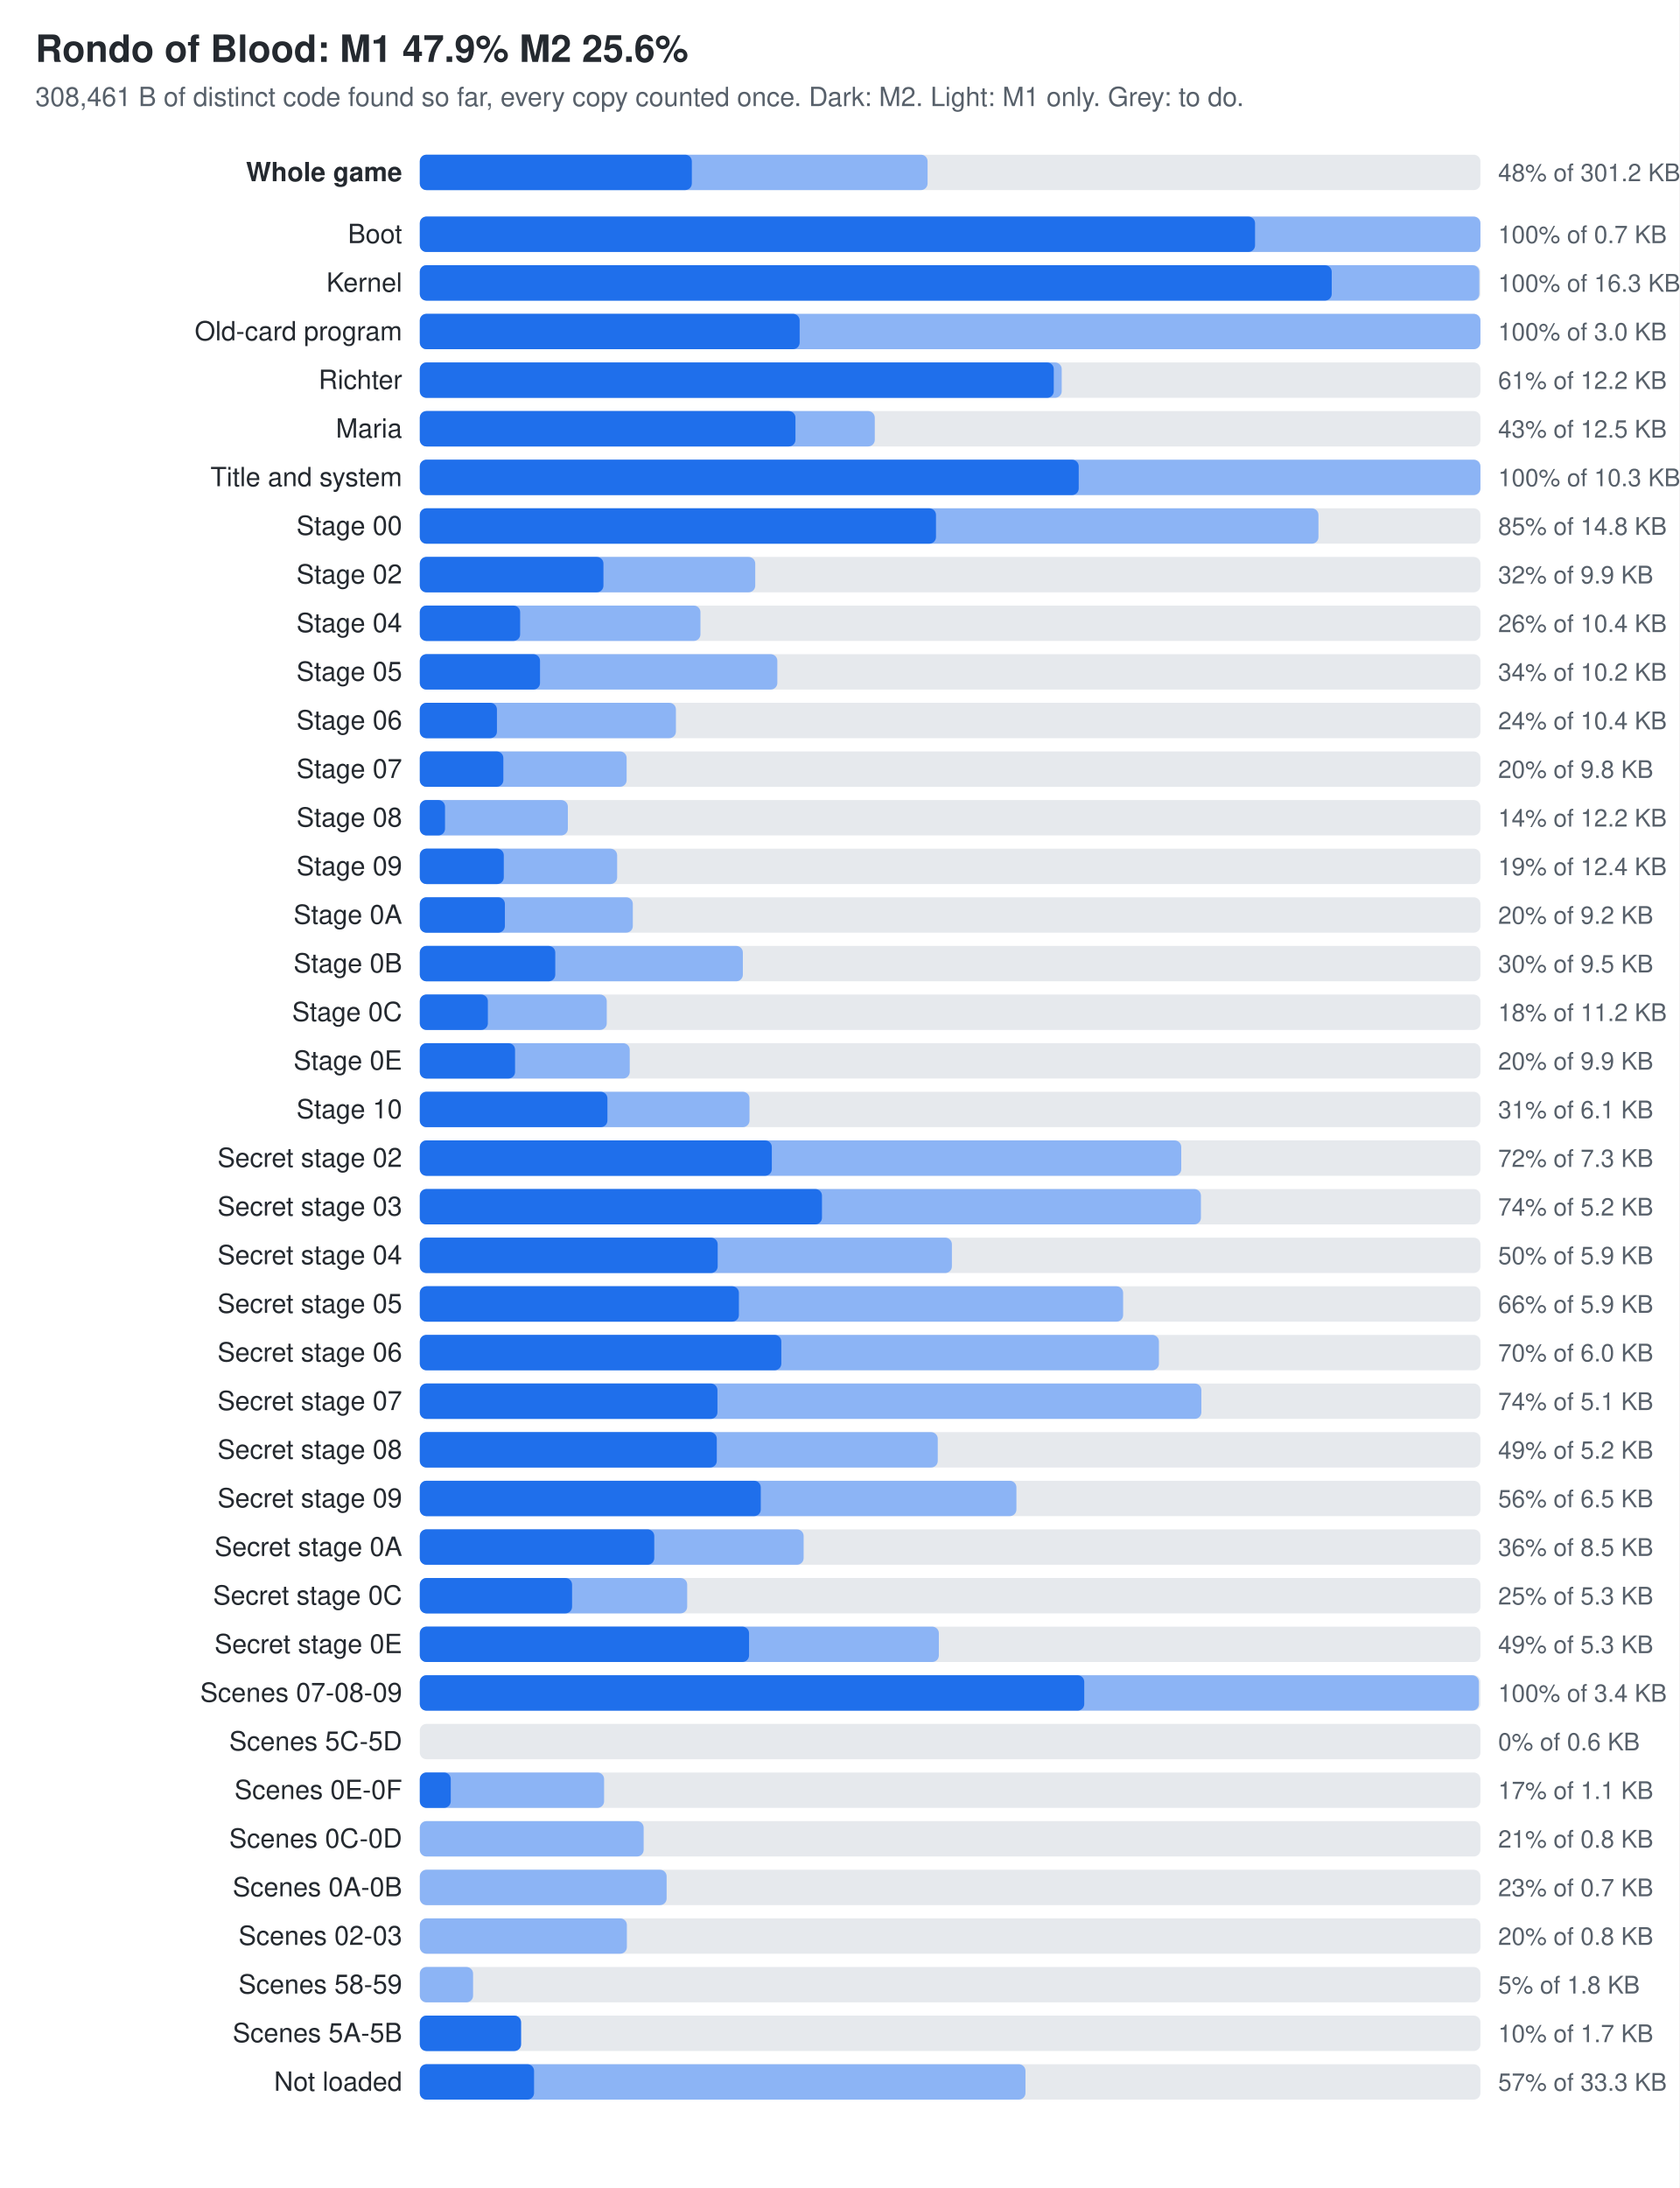
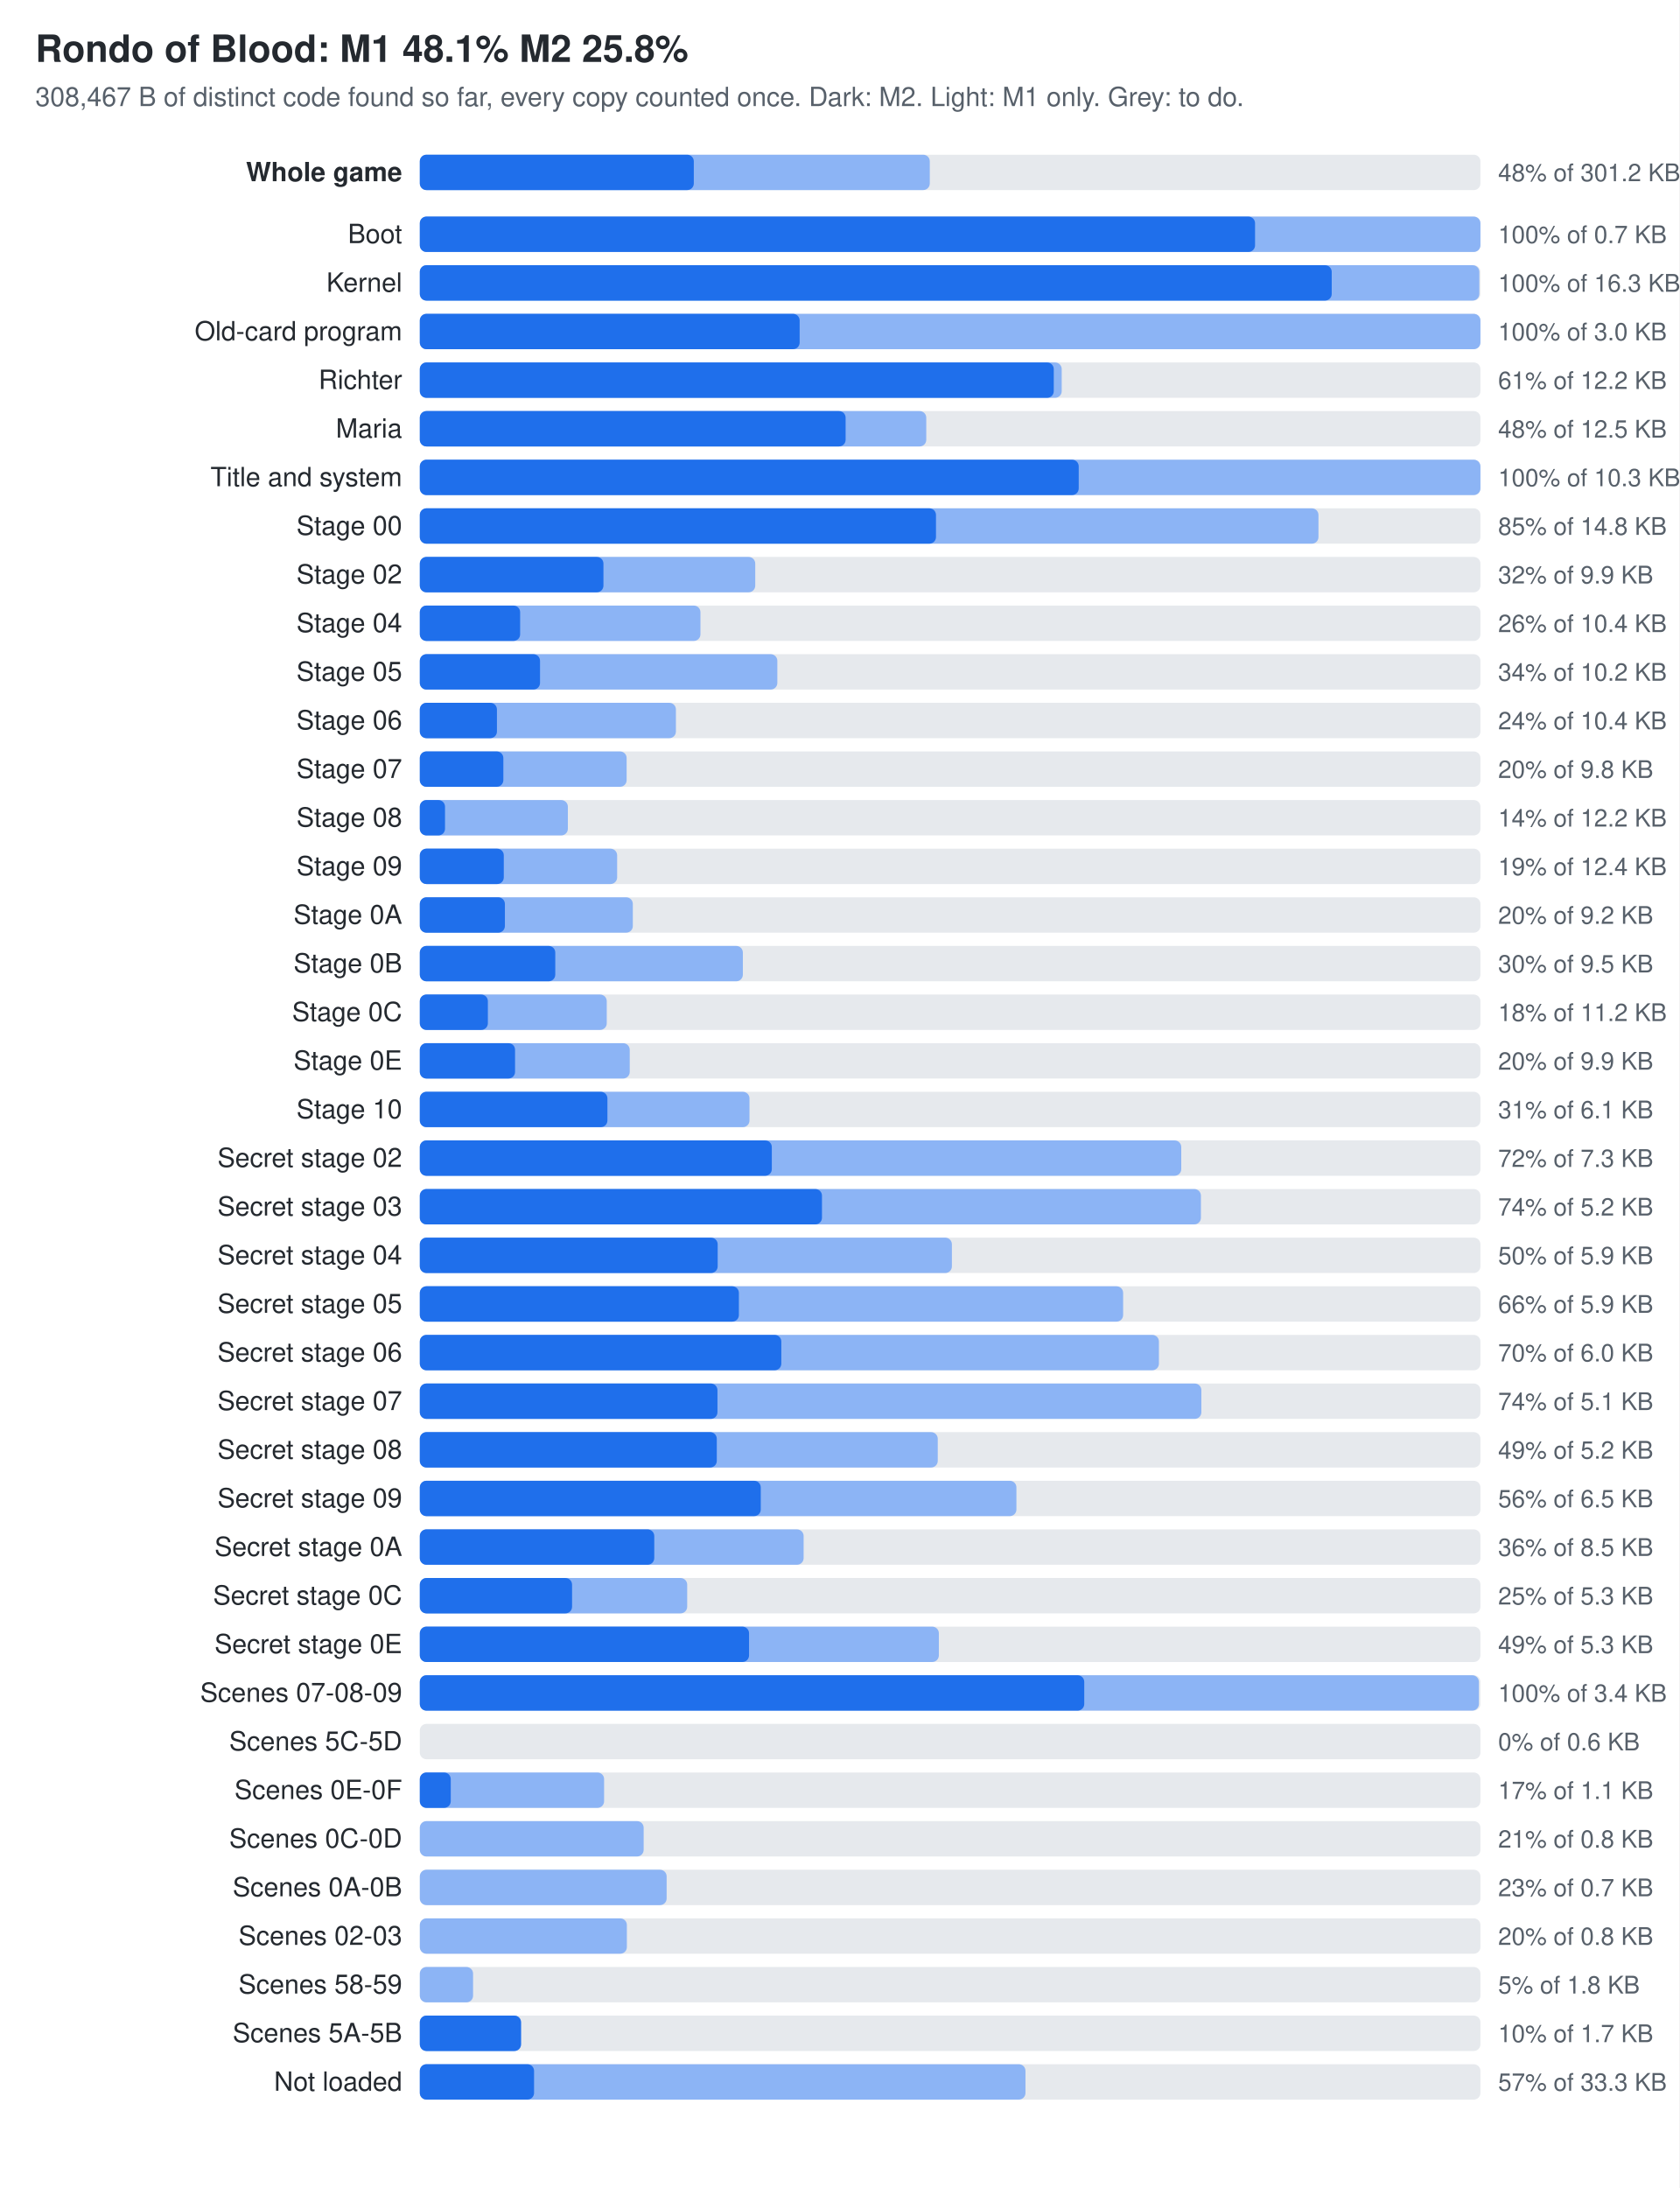
<svg xmlns="http://www.w3.org/2000/svg" width="760" height="990" viewBox="0 0 760 990" font-family="-apple-system,Segoe UI,Helvetica,Arial,sans-serif">
  <rect width="760" height="990" fill="#ffffff" />
-   <text x="16" y="28" font-size="17" font-weight="600" fill="#24292f">Rondo of Blood: M1 47.9%  M2 25.6%</text>
-   <text x="16" y="48" font-size="12" fill="#57606a">308,461 B of distinct code found so far, every copy counted once. Dark: M2. Light: M1 only. Grey: to do.</text>
+   <text x="16" y="28" font-size="17" font-weight="600" fill="#24292f">Rondo of Blood: M1 48.1%  M2 25.8%</text>
+   <text x="16" y="48" font-size="12" fill="#57606a">308,467 B of distinct code found so far, every copy counted once. Dark: M2. Light: M1 only. Grey: to do.</text>
  <text x="182" y="82" font-size="12" text-anchor="end" fill="#24292f" font-weight="600">Whole game</text>
  <rect x="190" y="70" width="480" height="16" rx="3" fill="#e6e9ed" />
-   <rect x="190" y="70" width="229.8" height="16" rx="3" fill="#8cb4f5" />
-   <rect x="190" y="70" width="123.1" height="16" rx="3" fill="#1f6feb" />
+   <rect x="190" y="70" width="230.8" height="16" rx="3" fill="#8cb4f5" />
+   <rect x="190" y="70" width="124.0" height="16" rx="3" fill="#1f6feb" />
  <text x="678" y="82" font-size="11" fill="#57606a">48% of 301.2 KB</text>
  <text x="182" y="110" font-size="12" text-anchor="end" fill="#24292f">Boot</text>
  <rect x="190" y="98" width="480" height="16" rx="3" fill="#e6e9ed" />
  <rect x="190" y="98" width="480.0" height="16" rx="3" fill="#8cb4f5" />
  <rect x="190" y="98" width="378.0" height="16" rx="3" fill="#1f6feb" />
  <text x="678" y="110" font-size="11" fill="#57606a">100% of 0.7 KB</text>
  <text x="182" y="132" font-size="12" text-anchor="end" fill="#24292f">Kernel</text>
  <rect x="190" y="120" width="480" height="16" rx="3" fill="#e6e9ed" />
  <rect x="190" y="120" width="479.5" height="16" rx="3" fill="#8cb4f5" />
  <rect x="190" y="120" width="412.7" height="16" rx="3" fill="#1f6feb" />
  <text x="678" y="132" font-size="11" fill="#57606a">100% of 16.3 KB</text>
  <text x="182" y="154" font-size="12" text-anchor="end" fill="#24292f">Old-card program</text>
  <rect x="190" y="142" width="480" height="16" rx="3" fill="#e6e9ed" />
  <rect x="190" y="142" width="480.0" height="16" rx="3" fill="#8cb4f5" />
  <rect x="190" y="142" width="171.9" height="16" rx="3" fill="#1f6feb" />
  <text x="678" y="154" font-size="11" fill="#57606a">100% of 3.0 KB</text>
  <text x="182" y="176" font-size="12" text-anchor="end" fill="#24292f">Richter</text>
  <rect x="190" y="164" width="480" height="16" rx="3" fill="#e6e9ed" />
  <rect x="190" y="164" width="290.5" height="16" rx="3" fill="#8cb4f5" />
  <rect x="190" y="164" width="286.9" height="16" rx="3" fill="#1f6feb" />
  <text x="678" y="176" font-size="11" fill="#57606a">61% of 12.2 KB</text>
  <text x="182" y="198" font-size="12" text-anchor="end" fill="#24292f">Maria</text>
  <rect x="190" y="186" width="480" height="16" rx="3" fill="#e6e9ed" />
-   <rect x="190" y="186" width="205.9" height="16" rx="3" fill="#8cb4f5" />
-   <rect x="190" y="186" width="170.0" height="16" rx="3" fill="#1f6feb" />
-   <text x="678" y="198" font-size="11" fill="#57606a">43% of 12.5 KB</text>
+   <rect x="190" y="186" width="229.2" height="16" rx="3" fill="#8cb4f5" />
+   <rect x="190" y="186" width="192.7" height="16" rx="3" fill="#1f6feb" />
+   <text x="678" y="198" font-size="11" fill="#57606a">48% of 12.5 KB</text>
  <text x="182" y="220" font-size="12" text-anchor="end" fill="#24292f">Title and system</text>
  <rect x="190" y="208" width="480" height="16" rx="3" fill="#e6e9ed" />
  <rect x="190" y="208" width="480.0" height="16" rx="3" fill="#8cb4f5" />
  <rect x="190" y="208" width="298.2" height="16" rx="3" fill="#1f6feb" />
  <text x="678" y="220" font-size="11" fill="#57606a">100% of 10.3 KB</text>
  <text x="182" y="242" font-size="12" text-anchor="end" fill="#24292f">Stage 00</text>
  <rect x="190" y="230" width="480" height="16" rx="3" fill="#e6e9ed" />
  <rect x="190" y="230" width="406.7" height="16" rx="3" fill="#8cb4f5" />
  <rect x="190" y="230" width="233.6" height="16" rx="3" fill="#1f6feb" />
  <text x="678" y="242" font-size="11" fill="#57606a">85% of 14.8 KB</text>
  <text x="182" y="264" font-size="12" text-anchor="end" fill="#24292f">Stage 02</text>
  <rect x="190" y="252" width="480" height="16" rx="3" fill="#e6e9ed" />
  <rect x="190" y="252" width="151.8" height="16" rx="3" fill="#8cb4f5" />
  <rect x="190" y="252" width="83.1" height="16" rx="3" fill="#1f6feb" />
  <text x="678" y="264" font-size="11" fill="#57606a">32% of 9.9 KB</text>
  <text x="182" y="286" font-size="12" text-anchor="end" fill="#24292f">Stage 04</text>
  <rect x="190" y="274" width="480" height="16" rx="3" fill="#e6e9ed" />
  <rect x="190" y="274" width="127.0" height="16" rx="3" fill="#8cb4f5" />
  <rect x="190" y="274" width="45.4" height="16" rx="3" fill="#1f6feb" />
  <text x="678" y="286" font-size="11" fill="#57606a">26% of 10.4 KB</text>
  <text x="182" y="308" font-size="12" text-anchor="end" fill="#24292f">Stage 05</text>
  <rect x="190" y="296" width="480" height="16" rx="3" fill="#e6e9ed" />
  <rect x="190" y="296" width="161.8" height="16" rx="3" fill="#8cb4f5" />
  <rect x="190" y="296" width="54.4" height="16" rx="3" fill="#1f6feb" />
  <text x="678" y="308" font-size="11" fill="#57606a">34% of 10.2 KB</text>
  <text x="182" y="330" font-size="12" text-anchor="end" fill="#24292f">Stage 06</text>
  <rect x="190" y="318" width="480" height="16" rx="3" fill="#e6e9ed" />
  <rect x="190" y="318" width="115.9" height="16" rx="3" fill="#8cb4f5" />
  <rect x="190" y="318" width="34.9" height="16" rx="3" fill="#1f6feb" />
  <text x="678" y="330" font-size="11" fill="#57606a">24% of 10.4 KB</text>
  <text x="182" y="352" font-size="12" text-anchor="end" fill="#24292f">Stage 07</text>
  <rect x="190" y="340" width="480" height="16" rx="3" fill="#e6e9ed" />
  <rect x="190" y="340" width="93.6" height="16" rx="3" fill="#8cb4f5" />
  <rect x="190" y="340" width="37.8" height="16" rx="3" fill="#1f6feb" />
  <text x="678" y="352" font-size="11" fill="#57606a">20% of 9.8 KB</text>
  <text x="182" y="374" font-size="12" text-anchor="end" fill="#24292f">Stage 08</text>
  <rect x="190" y="362" width="480" height="16" rx="3" fill="#e6e9ed" />
  <rect x="190" y="362" width="67.0" height="16" rx="3" fill="#8cb4f5" />
  <rect x="190" y="362" width="11.4" height="16" rx="3" fill="#1f6feb" />
  <text x="678" y="374" font-size="11" fill="#57606a">14% of 12.2 KB</text>
  <text x="182" y="396" font-size="12" text-anchor="end" fill="#24292f">Stage 09</text>
  <rect x="190" y="384" width="480" height="16" rx="3" fill="#e6e9ed" />
  <rect x="190" y="384" width="89.3" height="16" rx="3" fill="#8cb4f5" />
  <rect x="190" y="384" width="38.0" height="16" rx="3" fill="#1f6feb" />
  <text x="678" y="396" font-size="11" fill="#57606a">19% of 12.4 KB</text>
  <text x="182" y="418" font-size="12" text-anchor="end" fill="#24292f">Stage 0A</text>
  <rect x="190" y="406" width="480" height="16" rx="3" fill="#e6e9ed" />
  <rect x="190" y="406" width="96.4" height="16" rx="3" fill="#8cb4f5" />
  <rect x="190" y="406" width="38.5" height="16" rx="3" fill="#1f6feb" />
  <text x="678" y="418" font-size="11" fill="#57606a">20% of 9.2 KB</text>
  <text x="182" y="440" font-size="12" text-anchor="end" fill="#24292f">Stage 0B</text>
  <rect x="190" y="428" width="480" height="16" rx="3" fill="#e6e9ed" />
  <rect x="190" y="428" width="146.2" height="16" rx="3" fill="#8cb4f5" />
  <rect x="190" y="428" width="61.3" height="16" rx="3" fill="#1f6feb" />
  <text x="678" y="440" font-size="11" fill="#57606a">30% of 9.5 KB</text>
  <text x="182" y="462" font-size="12" text-anchor="end" fill="#24292f">Stage 0C</text>
  <rect x="190" y="450" width="480" height="16" rx="3" fill="#e6e9ed" />
  <rect x="190" y="450" width="84.6" height="16" rx="3" fill="#8cb4f5" />
  <rect x="190" y="450" width="30.8" height="16" rx="3" fill="#1f6feb" />
  <text x="678" y="462" font-size="11" fill="#57606a">18% of 11.2 KB</text>
  <text x="182" y="484" font-size="12" text-anchor="end" fill="#24292f">Stage 0E</text>
  <rect x="190" y="472" width="480" height="16" rx="3" fill="#e6e9ed" />
  <rect x="190" y="472" width="95.0" height="16" rx="3" fill="#8cb4f5" />
  <rect x="190" y="472" width="43.1" height="16" rx="3" fill="#1f6feb" />
  <text x="678" y="484" font-size="11" fill="#57606a">20% of 9.9 KB</text>
  <text x="182" y="506" font-size="12" text-anchor="end" fill="#24292f">Stage 10</text>
  <rect x="190" y="494" width="480" height="16" rx="3" fill="#e6e9ed" />
  <rect x="190" y="494" width="149.2" height="16" rx="3" fill="#8cb4f5" />
  <rect x="190" y="494" width="84.9" height="16" rx="3" fill="#1f6feb" />
  <text x="678" y="506" font-size="11" fill="#57606a">31% of 6.1 KB</text>
  <text x="182" y="528" font-size="12" text-anchor="end" fill="#24292f">Secret stage 02</text>
  <rect x="190" y="516" width="480" height="16" rx="3" fill="#e6e9ed" />
  <rect x="190" y="516" width="344.6" height="16" rx="3" fill="#8cb4f5" />
  <rect x="190" y="516" width="159.3" height="16" rx="3" fill="#1f6feb" />
  <text x="678" y="528" font-size="11" fill="#57606a">72% of 7.3 KB</text>
  <text x="182" y="550" font-size="12" text-anchor="end" fill="#24292f">Secret stage 03</text>
  <rect x="190" y="538" width="480" height="16" rx="3" fill="#e6e9ed" />
  <rect x="190" y="538" width="353.5" height="16" rx="3" fill="#8cb4f5" />
  <rect x="190" y="538" width="182.0" height="16" rx="3" fill="#1f6feb" />
  <text x="678" y="550" font-size="11" fill="#57606a">74% of 5.2 KB</text>
  <text x="182" y="572" font-size="12" text-anchor="end" fill="#24292f">Secret stage 04</text>
  <rect x="190" y="560" width="480" height="16" rx="3" fill="#e6e9ed" />
  <rect x="190" y="560" width="240.8" height="16" rx="3" fill="#8cb4f5" />
  <rect x="190" y="560" width="134.8" height="16" rx="3" fill="#1f6feb" />
  <text x="678" y="572" font-size="11" fill="#57606a">50% of 5.9 KB</text>
  <text x="182" y="594" font-size="12" text-anchor="end" fill="#24292f">Secret stage 05</text>
  <rect x="190" y="582" width="480" height="16" rx="3" fill="#e6e9ed" />
  <rect x="190" y="582" width="318.3" height="16" rx="3" fill="#8cb4f5" />
  <rect x="190" y="582" width="144.4" height="16" rx="3" fill="#1f6feb" />
  <text x="678" y="594" font-size="11" fill="#57606a">66% of 5.9 KB</text>
  <text x="182" y="616" font-size="12" text-anchor="end" fill="#24292f">Secret stage 06</text>
  <rect x="190" y="604" width="480" height="16" rx="3" fill="#e6e9ed" />
  <rect x="190" y="604" width="334.5" height="16" rx="3" fill="#8cb4f5" />
  <rect x="190" y="604" width="163.6" height="16" rx="3" fill="#1f6feb" />
  <text x="678" y="616" font-size="11" fill="#57606a">70% of 6.0 KB</text>
  <text x="182" y="638" font-size="12" text-anchor="end" fill="#24292f">Secret stage 07</text>
  <rect x="190" y="626" width="480" height="16" rx="3" fill="#e6e9ed" />
  <rect x="190" y="626" width="353.7" height="16" rx="3" fill="#8cb4f5" />
  <rect x="190" y="626" width="134.7" height="16" rx="3" fill="#1f6feb" />
  <text x="678" y="638" font-size="11" fill="#57606a">74% of 5.1 KB</text>
  <text x="182" y="660" font-size="12" text-anchor="end" fill="#24292f">Secret stage 08</text>
  <rect x="190" y="648" width="480" height="16" rx="3" fill="#e6e9ed" />
  <rect x="190" y="648" width="234.4" height="16" rx="3" fill="#8cb4f5" />
  <rect x="190" y="648" width="134.4" height="16" rx="3" fill="#1f6feb" />
  <text x="678" y="660" font-size="11" fill="#57606a">49% of 5.2 KB</text>
  <text x="182" y="682" font-size="12" text-anchor="end" fill="#24292f">Secret stage 09</text>
  <rect x="190" y="670" width="480" height="16" rx="3" fill="#e6e9ed" />
  <rect x="190" y="670" width="270.0" height="16" rx="3" fill="#8cb4f5" />
  <rect x="190" y="670" width="154.3" height="16" rx="3" fill="#1f6feb" />
  <text x="678" y="682" font-size="11" fill="#57606a">56% of 6.5 KB</text>
  <text x="182" y="704" font-size="12" text-anchor="end" fill="#24292f">Secret stage 0A</text>
  <rect x="190" y="692" width="480" height="16" rx="3" fill="#e6e9ed" />
  <rect x="190" y="692" width="173.7" height="16" rx="3" fill="#8cb4f5" />
  <rect x="190" y="692" width="106.1" height="16" rx="3" fill="#1f6feb" />
  <text x="678" y="704" font-size="11" fill="#57606a">36% of 8.5 KB</text>
  <text x="182" y="726" font-size="12" text-anchor="end" fill="#24292f">Secret stage 0C</text>
  <rect x="190" y="714" width="480" height="16" rx="3" fill="#e6e9ed" />
  <rect x="190" y="714" width="121.0" height="16" rx="3" fill="#8cb4f5" />
  <rect x="190" y="714" width="68.9" height="16" rx="3" fill="#1f6feb" />
  <text x="678" y="726" font-size="11" fill="#57606a">25% of 5.3 KB</text>
  <text x="182" y="748" font-size="12" text-anchor="end" fill="#24292f">Secret stage 0E</text>
  <rect x="190" y="736" width="480" height="16" rx="3" fill="#e6e9ed" />
  <rect x="190" y="736" width="234.9" height="16" rx="3" fill="#8cb4f5" />
  <rect x="190" y="736" width="149.0" height="16" rx="3" fill="#1f6feb" />
  <text x="678" y="748" font-size="11" fill="#57606a">49% of 5.3 KB</text>
  <text x="182" y="770" font-size="12" text-anchor="end" fill="#24292f">Scenes 07-08-09</text>
  <rect x="190" y="758" width="480" height="16" rx="3" fill="#e6e9ed" />
  <rect x="190" y="758" width="479.3" height="16" rx="3" fill="#8cb4f5" />
  <rect x="190" y="758" width="300.7" height="16" rx="3" fill="#1f6feb" />
  <text x="678" y="770" font-size="11" fill="#57606a">100% of 3.4 KB</text>
  <text x="182" y="792" font-size="12" text-anchor="end" fill="#24292f">Scenes 5C-5D</text>
  <rect x="190" y="780" width="480" height="16" rx="3" fill="#e6e9ed" />
  <text x="678" y="792" font-size="11" fill="#57606a">0% of 0.6 KB</text>
  <text x="182" y="814" font-size="12" text-anchor="end" fill="#24292f">Scenes 0E-0F</text>
  <rect x="190" y="802" width="480" height="16" rx="3" fill="#e6e9ed" />
  <rect x="190" y="802" width="83.4" height="16" rx="3" fill="#8cb4f5" />
  <rect x="190" y="802" width="14.0" height="16" rx="3" fill="#1f6feb" />
  <text x="678" y="814" font-size="11" fill="#57606a">17% of 1.1 KB</text>
  <text x="182" y="836" font-size="12" text-anchor="end" fill="#24292f">Scenes 0C-0D</text>
  <rect x="190" y="824" width="480" height="16" rx="3" fill="#e6e9ed" />
  <rect x="190" y="824" width="101.3" height="16" rx="3" fill="#8cb4f5" />
  <text x="678" y="836" font-size="11" fill="#57606a">21% of 0.8 KB</text>
  <text x="182" y="858" font-size="12" text-anchor="end" fill="#24292f">Scenes 0A-0B</text>
  <rect x="190" y="846" width="480" height="16" rx="3" fill="#e6e9ed" />
  <rect x="190" y="846" width="111.7" height="16" rx="3" fill="#8cb4f5" />
  <text x="678" y="858" font-size="11" fill="#57606a">23% of 0.7 KB</text>
  <text x="182" y="880" font-size="12" text-anchor="end" fill="#24292f">Scenes 02-03</text>
  <rect x="190" y="868" width="480" height="16" rx="3" fill="#e6e9ed" />
  <rect x="190" y="868" width="93.7" height="16" rx="3" fill="#8cb4f5" />
  <text x="678" y="880" font-size="11" fill="#57606a">20% of 0.8 KB</text>
  <text x="182" y="902" font-size="12" text-anchor="end" fill="#24292f">Scenes 58-59</text>
  <rect x="190" y="890" width="480" height="16" rx="3" fill="#e6e9ed" />
  <rect x="190" y="890" width="24.1" height="16" rx="3" fill="#8cb4f5" />
  <text x="678" y="902" font-size="11" fill="#57606a">5% of 1.8 KB</text>
  <text x="182" y="924" font-size="12" text-anchor="end" fill="#24292f">Scenes 5A-5B</text>
  <rect x="190" y="912" width="480" height="16" rx="3" fill="#e6e9ed" />
  <rect x="190" y="912" width="45.8" height="16" rx="3" fill="#8cb4f5" />
  <rect x="190" y="912" width="45.8" height="16" rx="3" fill="#1f6feb" />
  <text x="678" y="924" font-size="11" fill="#57606a">10% of 1.7 KB</text>
  <text x="182" y="946" font-size="12" text-anchor="end" fill="#24292f">Not loaded</text>
  <rect x="190" y="934" width="480" height="16" rx="3" fill="#e6e9ed" />
  <rect x="190" y="934" width="274.1" height="16" rx="3" fill="#8cb4f5" />
  <rect x="190" y="934" width="51.7" height="16" rx="3" fill="#1f6feb" />
  <text x="678" y="946" font-size="11" fill="#57606a">57% of 33.3 KB</text>
</svg>
